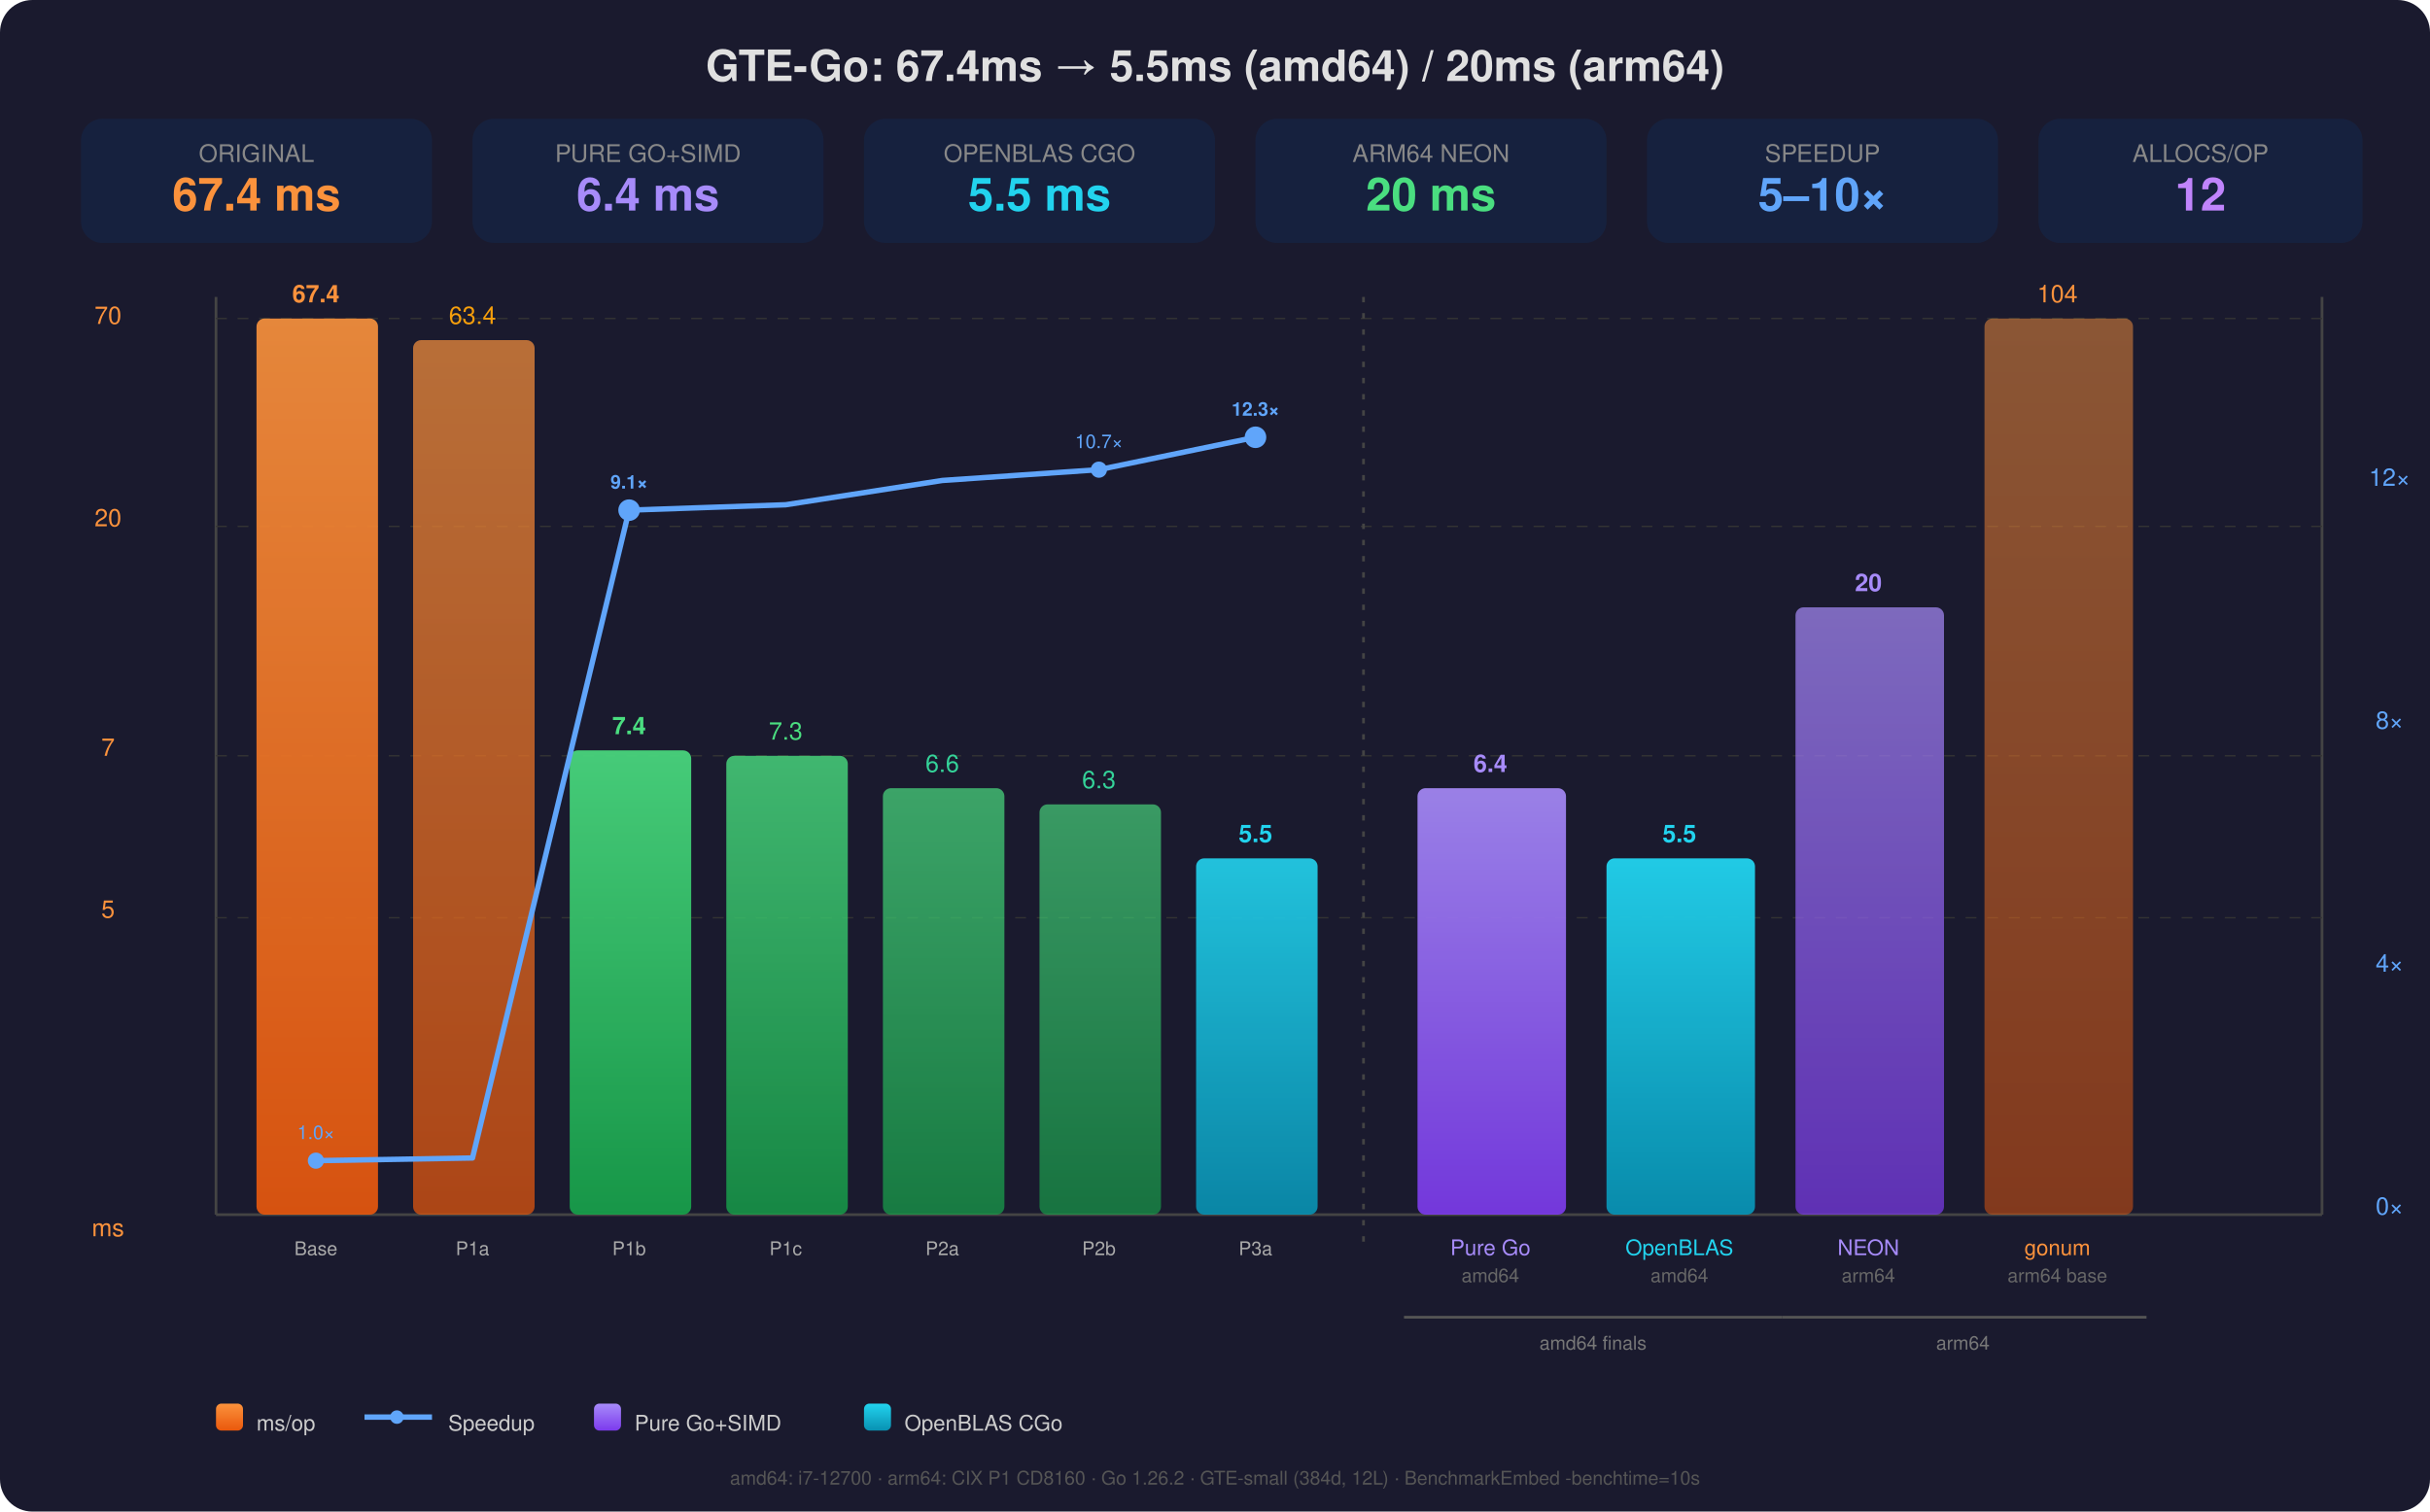
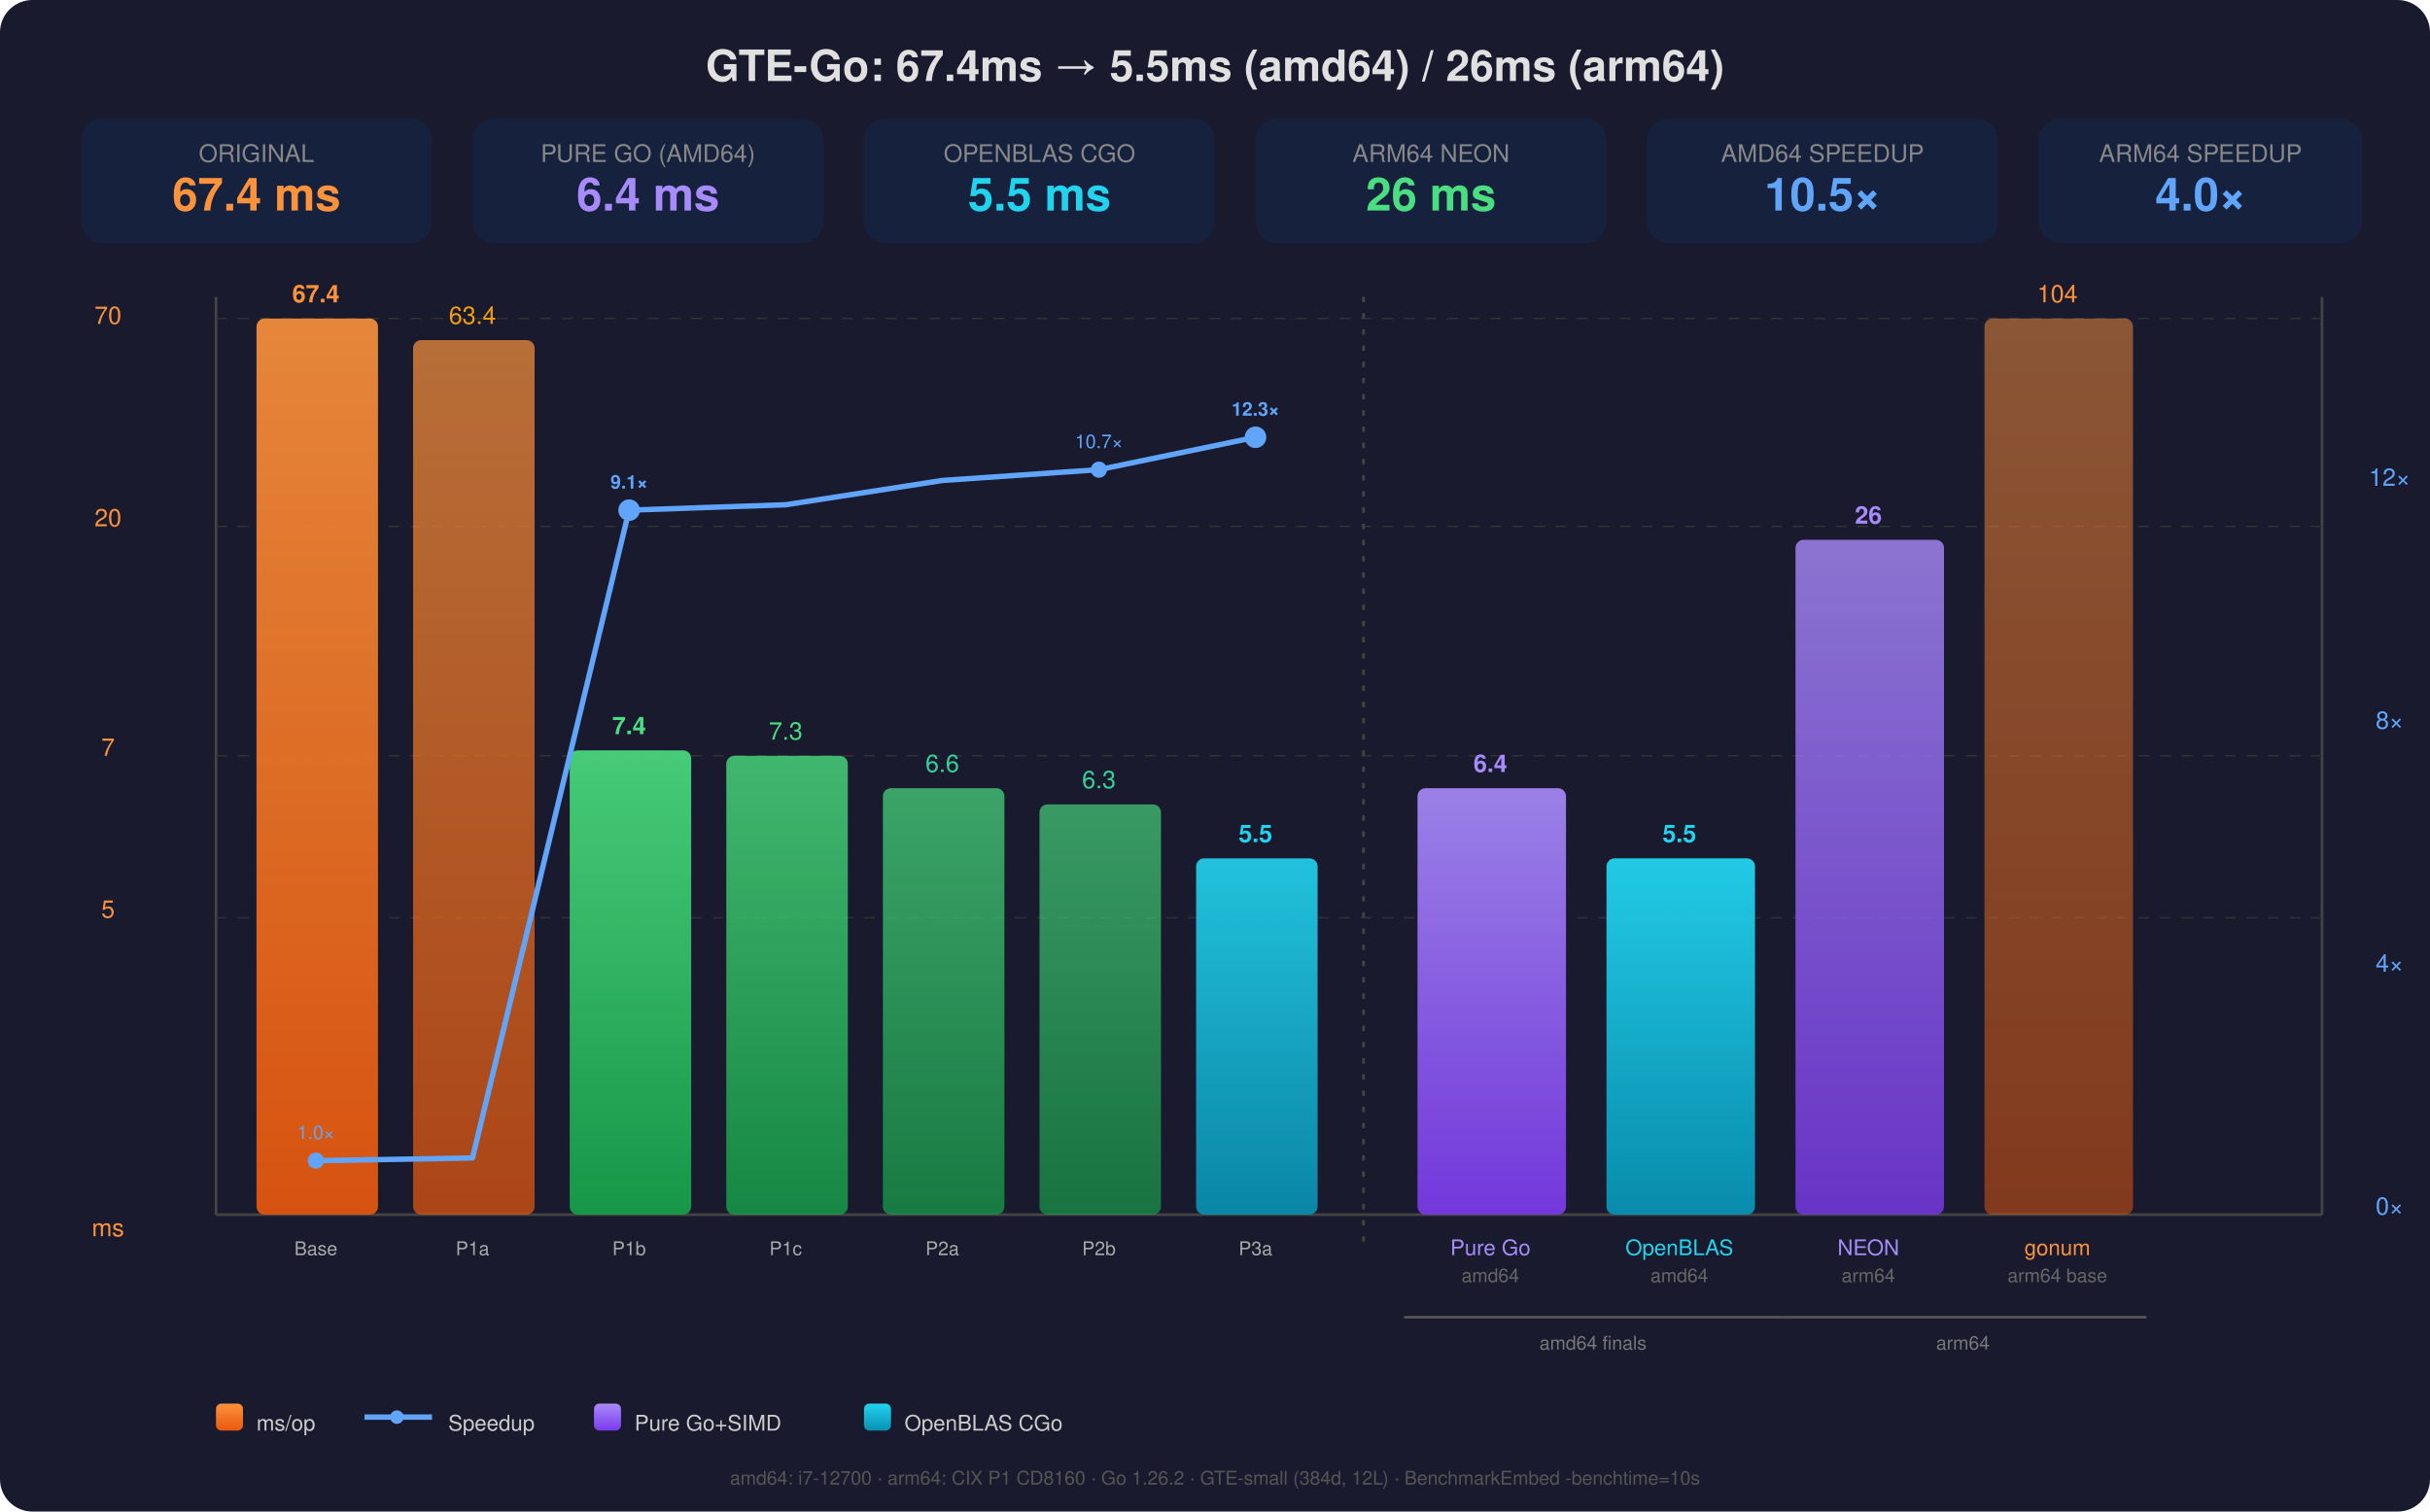
<svg xmlns="http://www.w3.org/2000/svg" viewBox="0 0 900 560" font-family="-apple-system,Helvetica,Arial,sans-serif">
  <defs>
    <linearGradient id="g1" x1="0" y1="0" x2="0" y2="1">
      <stop offset="0%" stop-color="#fb923c" />
      <stop offset="100%" stop-color="#ea580c" />
    </linearGradient>
    <linearGradient id="g2" x1="0" y1="0" x2="0" y2="1">
      <stop offset="0%" stop-color="#4ade80" />
      <stop offset="100%" stop-color="#16a34a" />
    </linearGradient>
    <linearGradient id="g3" x1="0" y1="0" x2="0" y2="1">
      <stop offset="0%" stop-color="#22d3ee" />
      <stop offset="100%" stop-color="#0891b2" />
    </linearGradient>
    <linearGradient id="g4" x1="0" y1="0" x2="0" y2="1">
      <stop offset="0%" stop-color="#a78bfa" />
      <stop offset="100%" stop-color="#7c3aed" />
    </linearGradient>
  </defs>
  <rect width="900" height="560" rx="12" fill="#1a1a2e" />
-   <text x="450" y="30" text-anchor="middle" font-size="16" font-weight="bold" fill="#e0e0e0">GTE-Go: 67.4ms → 5.5ms (amd64) / 20ms (arm64)</text>
+   <text x="450" y="30" text-anchor="middle" font-size="16" font-weight="bold" fill="#e0e0e0">GTE-Go: 67.4ms → 5.5ms (amd64) / 26ms (arm64)</text>
  <rect x="30" y="44" width="130" height="46" rx="8" fill="#16213e" />
  <text x="95" y="60" text-anchor="middle" font-size="9" fill="#888">ORIGINAL</text>
  <text x="95" y="78" text-anchor="middle" font-size="17" font-weight="bold" fill="#fb923c">67.4 ms</text>
  <rect x="175" y="44" width="130" height="46" rx="8" fill="#16213e" />
-   <text x="240" y="60" text-anchor="middle" font-size="9" fill="#888">PURE GO+SIMD</text>
+   <text x="240" y="60" text-anchor="middle" font-size="9" fill="#888">PURE GO (AMD64)</text>
  <text x="240" y="78" text-anchor="middle" font-size="17" font-weight="bold" fill="#a78bfa">6.4 ms</text>
  <rect x="320" y="44" width="130" height="46" rx="8" fill="#16213e" />
  <text x="385" y="60" text-anchor="middle" font-size="9" fill="#888">OPENBLAS CGO</text>
  <text x="385" y="78" text-anchor="middle" font-size="17" font-weight="bold" fill="#22d3ee">5.5 ms</text>
  <rect x="465" y="44" width="130" height="46" rx="8" fill="#16213e" />
  <text x="530" y="60" text-anchor="middle" font-size="9" fill="#888">ARM64 NEON</text>
-   <text x="530" y="78" text-anchor="middle" font-size="17" font-weight="bold" fill="#4ade80">20 ms</text>
+   <text x="530" y="78" text-anchor="middle" font-size="17" font-weight="bold" fill="#4ade80">26 ms</text>
  <rect x="610" y="44" width="130" height="46" rx="8" fill="#16213e" />
-   <text x="675" y="60" text-anchor="middle" font-size="9" fill="#888">SPEEDUP</text>
-   <text x="675" y="78" text-anchor="middle" font-size="17" font-weight="bold" fill="#60a5fa">5–10×</text>
+   <text x="675" y="60" text-anchor="middle" font-size="9" fill="#888">AMD64 SPEEDUP</text>
+   <text x="675" y="78" text-anchor="middle" font-size="17" font-weight="bold" fill="#60a5fa">10.5×</text>
  <rect x="755" y="44" width="120" height="46" rx="8" fill="#16213e" />
-   <text x="815" y="60" text-anchor="middle" font-size="9" fill="#888">ALLOCS/OP</text>
-   <text x="815" y="78" text-anchor="middle" font-size="17" font-weight="bold" fill="#c084fc">12</text>
+   <text x="815" y="60" text-anchor="middle" font-size="9" fill="#888">ARM64 SPEEDUP</text>
+   <text x="815" y="78" text-anchor="middle" font-size="17" font-weight="bold" fill="#60a5fa">4.0×</text>
  <line x1="80" y1="110" x2="80" y2="450" stroke="#444" />
  <text x="40" y="120" font-size="9" fill="#fb923c" text-anchor="middle">70</text>
  <text x="40" y="195" font-size="9" fill="#fb923c" text-anchor="middle">20</text>
  <text x="40" y="280" font-size="9" fill="#fb923c" text-anchor="middle">7</text>
  <text x="40" y="340" font-size="9" fill="#fb923c" text-anchor="middle">5</text>
  <text x="40" y="458" font-size="9" fill="#fb923c" text-anchor="middle">ms</text>
  <line x1="860" y1="110" x2="860" y2="450" stroke="#444" />
  <text x="885" y="450" font-size="9" fill="#60a5fa" text-anchor="middle">0×</text>
  <text x="885" y="360" font-size="9" fill="#60a5fa" text-anchor="middle">4×</text>
  <text x="885" y="270" font-size="9" fill="#60a5fa" text-anchor="middle">8×</text>
  <text x="885" y="180" font-size="9" fill="#60a5fa" text-anchor="middle">12×</text>
  <line x1="80" y1="118" x2="860" y2="118" stroke="#333" stroke-width="0.5" stroke-dasharray="4,4" />
  <line x1="80" y1="195" x2="860" y2="195" stroke="#333" stroke-width="0.5" stroke-dasharray="4,4" />
  <line x1="80" y1="280" x2="860" y2="280" stroke="#333" stroke-width="0.5" stroke-dasharray="4,4" />
  <line x1="80" y1="340" x2="860" y2="340" stroke="#333" stroke-width="0.5" stroke-dasharray="4,4" />
  <line x1="80" y1="450" x2="860" y2="450" stroke="#444" />
  <rect x="95" y="118" width="45" height="332" rx="3" fill="url(#g1)" opacity="0.9" />
  <text x="117" y="112" text-anchor="middle" font-size="9" font-weight="bold" fill="#fb923c">67.4</text>
  <rect x="153" y="126" width="45" height="324" rx="3" fill="url(#g1)" opacity="0.7" />
  <text x="175" y="120" text-anchor="middle" font-size="9" fill="#f59e0b">63.4</text>
  <rect x="211" y="278" width="45" height="172" rx="3" fill="url(#g2)" opacity="0.9" />
  <text x="233" y="272" text-anchor="middle" font-size="9" font-weight="bold" fill="#4ade80">7.4</text>
  <rect x="269" y="280" width="45" height="170" rx="3" fill="url(#g2)" opacity="0.8" />
  <text x="291" y="274" text-anchor="middle" font-size="9" fill="#4ade80">7.3</text>
  <rect x="327" y="292" width="45" height="158" rx="3" fill="url(#g2)" opacity="0.7" />
  <text x="349" y="286" text-anchor="middle" font-size="9" fill="#34d399">6.6</text>
  <rect x="385" y="298" width="45" height="152" rx="3" fill="url(#g2)" opacity="0.65" />
  <text x="407" y="292" text-anchor="middle" font-size="9" fill="#34d399">6.3</text>
  <rect x="443" y="318" width="45" height="132" rx="3" fill="url(#g3)" opacity="0.9" />
  <text x="465" y="312" text-anchor="middle" font-size="9" font-weight="bold" fill="#22d3ee">5.5</text>
  <line x1="505" y1="110" x2="505" y2="460" stroke="#444" stroke-dasharray="2,4" />
  <rect x="525" y="292" width="55" height="158" rx="3" fill="url(#g4)" opacity="0.9" />
  <text x="552" y="286" text-anchor="middle" font-size="9" font-weight="bold" fill="#a78bfa">6.4</text>
  <text x="552" y="465" text-anchor="middle" font-size="8" fill="#a78bfa">Pure Go</text>
  <text x="552" y="475" text-anchor="middle" font-size="7" fill="#666">amd64</text>
  <rect x="595" y="318" width="55" height="132" rx="3" fill="url(#g3)" opacity="0.95" />
  <text x="622" y="312" text-anchor="middle" font-size="9" font-weight="bold" fill="#22d3ee">5.5</text>
  <text x="622" y="465" text-anchor="middle" font-size="8" fill="#22d3ee">OpenBLAS</text>
  <text x="622" y="475" text-anchor="middle" font-size="7" fill="#666">amd64</text>
-   <rect x="665" y="225" width="55" height="225" rx="3" fill="url(#g4)" opacity="0.7" />
-   <text x="692" y="219" text-anchor="middle" font-size="9" font-weight="bold" fill="#a78bfa">20</text>
+   <rect x="665" y="200" width="55" height="250" rx="3" fill="url(#g4)" opacity="0.8" />
+   <text x="692" y="194" text-anchor="middle" font-size="9" font-weight="bold" fill="#a78bfa">26</text>
  <text x="692" y="465" text-anchor="middle" font-size="8" fill="#a78bfa">NEON</text>
  <text x="692" y="475" text-anchor="middle" font-size="7" fill="#666">arm64</text>
  <rect x="735" y="118" width="55" height="332" rx="3" fill="url(#g1)" opacity="0.5" />
  <text x="762" y="112" text-anchor="middle" font-size="9" fill="#fb923c">104</text>
  <text x="762" y="465" text-anchor="middle" font-size="8" fill="#fb923c">gonum</text>
  <text x="762" y="475" text-anchor="middle" font-size="7" fill="#666">arm64 base</text>
  <polyline fill="none" stroke="#60a5fa" stroke-width="2" stroke-linejoin="round" points="117,430 175,429 233,189 291,187 349,178 407,174 465,162" />
  <circle cx="117" cy="430" r="3" fill="#60a5fa" />
  <circle cx="233" cy="189" r="4" fill="#60a5fa" />
  <circle cx="407" cy="174" r="3" fill="#60a5fa" />
  <circle cx="465" cy="162" r="4" fill="#60a5fa" />
  <text x="117" y="422" text-anchor="middle" font-size="7" fill="#60a5fa">1.0×</text>
  <text x="233" y="181" text-anchor="middle" font-size="7" font-weight="bold" fill="#60a5fa">9.1×</text>
  <text x="407" y="166" text-anchor="middle" font-size="7" fill="#60a5fa">10.7×</text>
  <text x="465" y="154" text-anchor="middle" font-size="7" font-weight="bold" fill="#60a5fa">12.3×</text>
  <line x1="520" y1="488" x2="660" y2="488" stroke="#555" />
  <text x="590" y="500" text-anchor="middle" font-size="7" fill="#777">amd64 finals</text>
  <line x1="660" y1="488" x2="795" y2="488" stroke="#555" />
  <text x="727" y="500" text-anchor="middle" font-size="7" fill="#777">arm64</text>
  <text x="117" y="465" text-anchor="middle" font-size="7" fill="#aaa">Base</text>
  <text x="175" y="465" text-anchor="middle" font-size="7" fill="#aaa">P1a</text>
  <text x="233" y="465" text-anchor="middle" font-size="7" fill="#aaa">P1b</text>
  <text x="291" y="465" text-anchor="middle" font-size="7" fill="#aaa">P1c</text>
  <text x="349" y="465" text-anchor="middle" font-size="7" fill="#aaa">P2a</text>
  <text x="407" y="465" text-anchor="middle" font-size="7" fill="#aaa">P2b</text>
  <text x="465" y="465" text-anchor="middle" font-size="7" fill="#aaa">P3a</text>
  <rect x="80" y="520" width="10" height="10" rx="2" fill="url(#g1)" />
  <text x="95" y="530" font-size="8" fill="#ccc">ms/op</text>
  <line x1="135" y1="525" x2="160" y2="525" stroke="#60a5fa" stroke-width="2" />
  <circle cx="147" cy="525" r="2.5" fill="#60a5fa" />
  <text x="166" y="530" font-size="8" fill="#ccc">Speedup</text>
  <rect x="220" y="520" width="10" height="10" rx="2" fill="url(#g4)" />
  <text x="235" y="530" font-size="8" fill="#ccc">Pure Go+SIMD</text>
  <rect x="320" y="520" width="10" height="10" rx="2" fill="url(#g3)" />
  <text x="335" y="530" font-size="8" fill="#ccc">OpenBLAS CGo</text>
  <text x="450" y="550" text-anchor="middle" font-size="7" fill="#555">amd64: i7-12700 · arm64: CIX P1 CD8160 · Go 1.26.2 · GTE-small (384d, 12L) · BenchmarkEmbed -benchtime=10s</text>
</svg>
